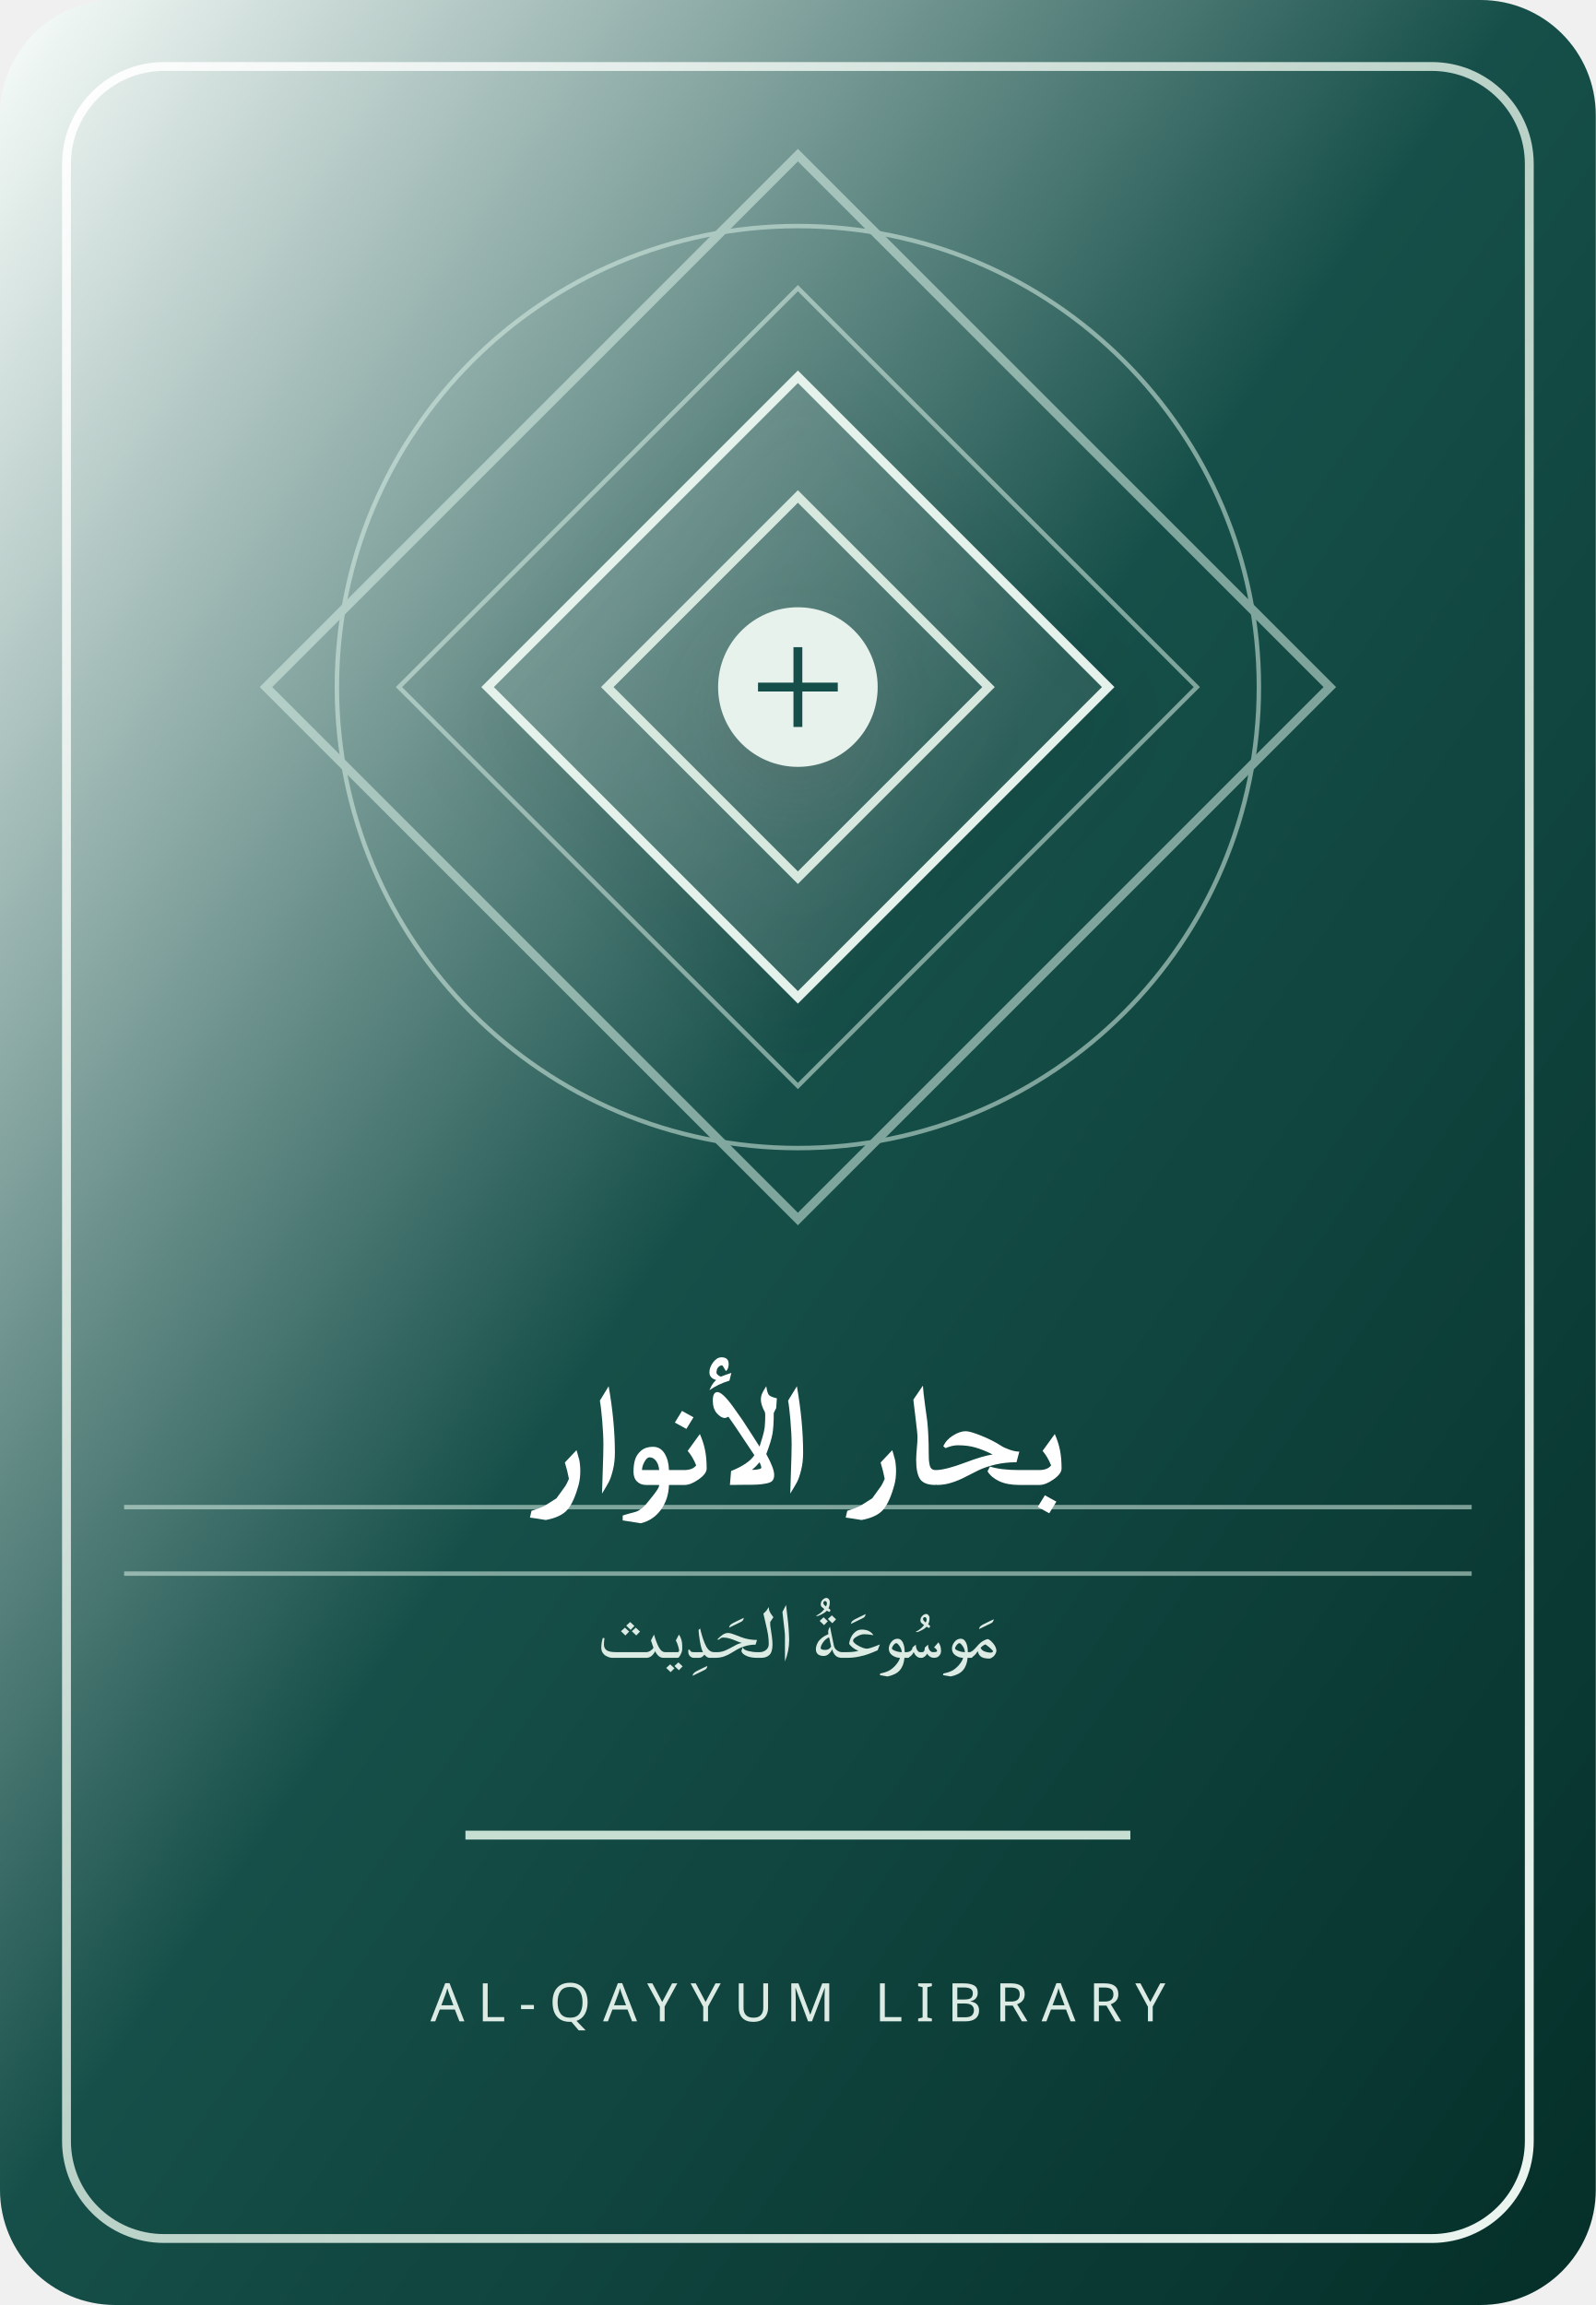
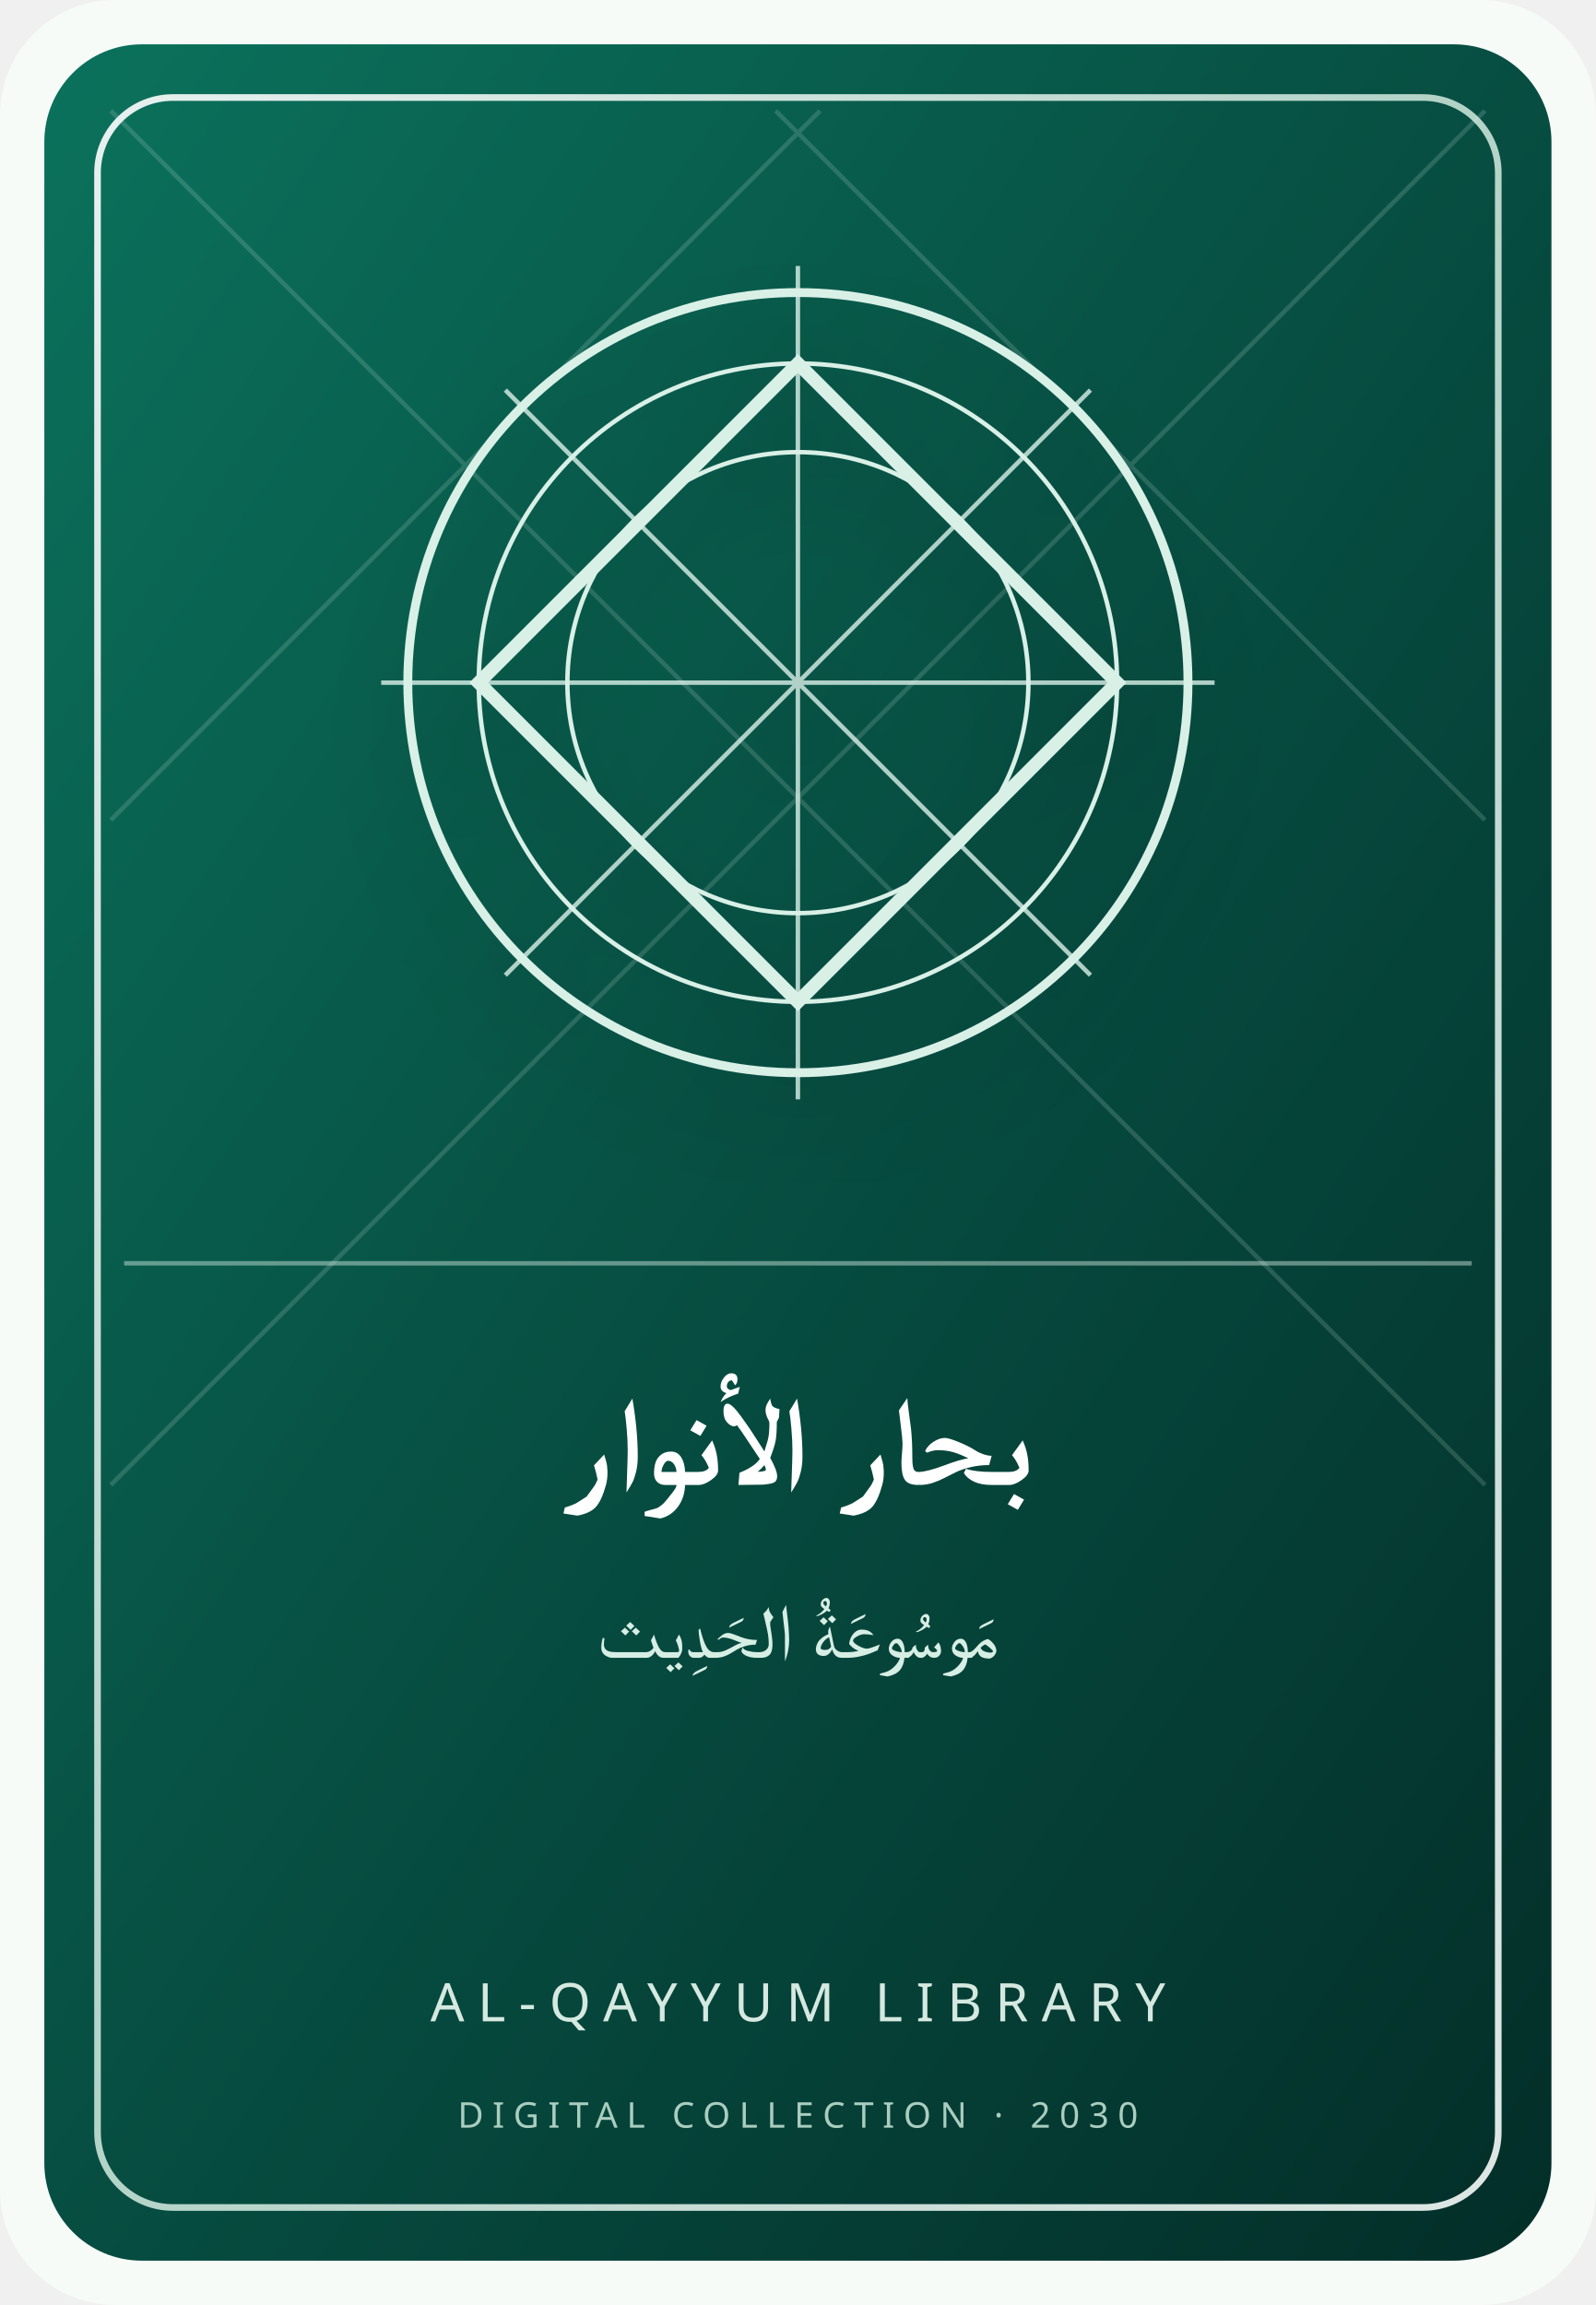
<svg xmlns="http://www.w3.org/2000/svg" width="360" height="520" viewBox="0 0 360 520">
  <defs>
    <linearGradient id="bg" x1="0" y1="0" x2="1" y2="1">
-       <stop stop-color="#fafffc" />
-       <stop offset=".48" stop-color="#164f49" />
-       <stop offset="1" stop-color="#052f29" />
+       <stop stop-color="#0b725c" />
+       <stop offset=".58" stop-color="#06483d" />
+       <stop offset="1" stop-color="#032e28" />
    </linearGradient>
    <linearGradient id="silver" x1="0" y1="0" x2="1" y2="1">
      <stop stop-color="#fff" />
-       <stop offset=".5" stop-color="#b9d1c7" />
-       <stop offset="1" stop-color="#edf6f1" />
+       <stop offset=".48" stop-color="#c5e1d5" />
+       <stop offset="1" stop-color="#f6fbf8" />
    </linearGradient>
-     <filter id="sh">
-       <feDropShadow dx="0" dy="8" stdDeviation="9" flood-opacity=".25" />
+     <filter id="shadow">
+       <feDropShadow dx="0" dy="10" stdDeviation="10" flood-color="#002c23" flood-opacity=".28" />
    </filter>
  </defs>
-   <rect width="360" height="520" rx="26" fill="url(#bg)" />
-   <rect x="15" y="15" width="330" height="490" rx="22" fill="none" stroke="url(#silver)" stroke-width="2" />
-   <g fill="none" stroke="#d7eee4" opacity=".55">
-     <path d="M180 35 300 155 180 275 60 155Z" stroke-width="2" />
-     <path d="M180 65 270 155 180 245 90 155Z" />
-     <circle cx="180" cy="155" r="104" />
-     <path d="M28 340H332M28 355H332" />
+   <rect width="360" height="520" rx="26" fill="#f7fbf8" />
+   <rect x="10" y="10" width="340" height="500" rx="22" fill="url(#bg)" />
+   <rect x="22" y="22" width="316" height="476" rx="17" fill="none" stroke="url(#silver)" stroke-width="1.5" opacity=".9" />
+   <path d="M28 285H332" stroke="#d9eee5" opacity=".45" />
+   <g opacity=".17" fill="none" stroke="#d9eee5">
+     <path d="M25 25 335 335M335 25 25 335M25 185 185 25M335 185 175 25" />
  </g>
-   <g transform="translate(180 155)" filter="url(#sh)">
-     <path d="M0-70 70 0 0 70-70 0Z" fill="#ffffff15" stroke="#e4f2eb" stroke-width="2" />
-     <path d="M0-43 43 0 0 43-43 0Z" fill="none" stroke="#d7e8df" stroke-width="2" />
-     <circle r="18" fill="#e7f2ec" />
-     <path d="M-9 0H9M0-9V9" stroke="#164f49" stroke-width="2" />
+   <g filter="url(#shadow)">
+     <g fill="none" stroke="#d9f0e7">
+       <circle cx="180" cy="154" r="88" stroke-width="2" />
+       <circle cx="180" cy="154" r="72" />
+       <circle cx="180" cy="154" r="52" />
+       <path d="M180 60V248M86 154H274M114 88 246 220M246 88 114 220" opacity=".8" />
+       <path d="M180 82 252 154 180 226 108 154Z" stroke-width="3" />
+     </g>
  </g>
-   <text x="180" y="335" text-anchor="middle" fill="#fff" font-family="serif" font-size="32" font-weight="bold">بحار الأنوار</text>
-   <text x="180" y="374" text-anchor="middle" fill="#dcebe4" font-family="serif" font-size="17">مَوسُوعَةُ الحَدِيث</text>
-   <path d="M105 414H255" stroke="#c7ded3" stroke-width="2" />
-   <text x="180" y="456" text-anchor="middle" fill="#dcebe4" font-family="sans-serif" font-size="12" letter-spacing="3">AL-QAYYUM LIBRARY</text>
+   <g fill="#fff" text-anchor="middle" font-family="serif">
+     <text x="180" y="335" font-size="28" font-weight="bold">بحار الأنوار</text>
+     <text x="180" y="374" font-size="17" fill="#d7eee4">مَوسُوعَةُ الحَدِيث</text>
+   </g>
+   <path d="M105 414H255" stroke="url(#silver)" stroke-width="1.5" opacity=".8" />
+   <text x="180" y="456" text-anchor="middle" fill="#d5e9e0" font-family="sans-serif" font-size="12" letter-spacing="3">AL-QAYYUM LIBRARY</text>
+   <text x="180" y="480" text-anchor="middle" fill="#a9cdbf" font-family="sans-serif" font-size="8" letter-spacing="2">DIGITAL COLLECTION · 2030</text>
</svg>
